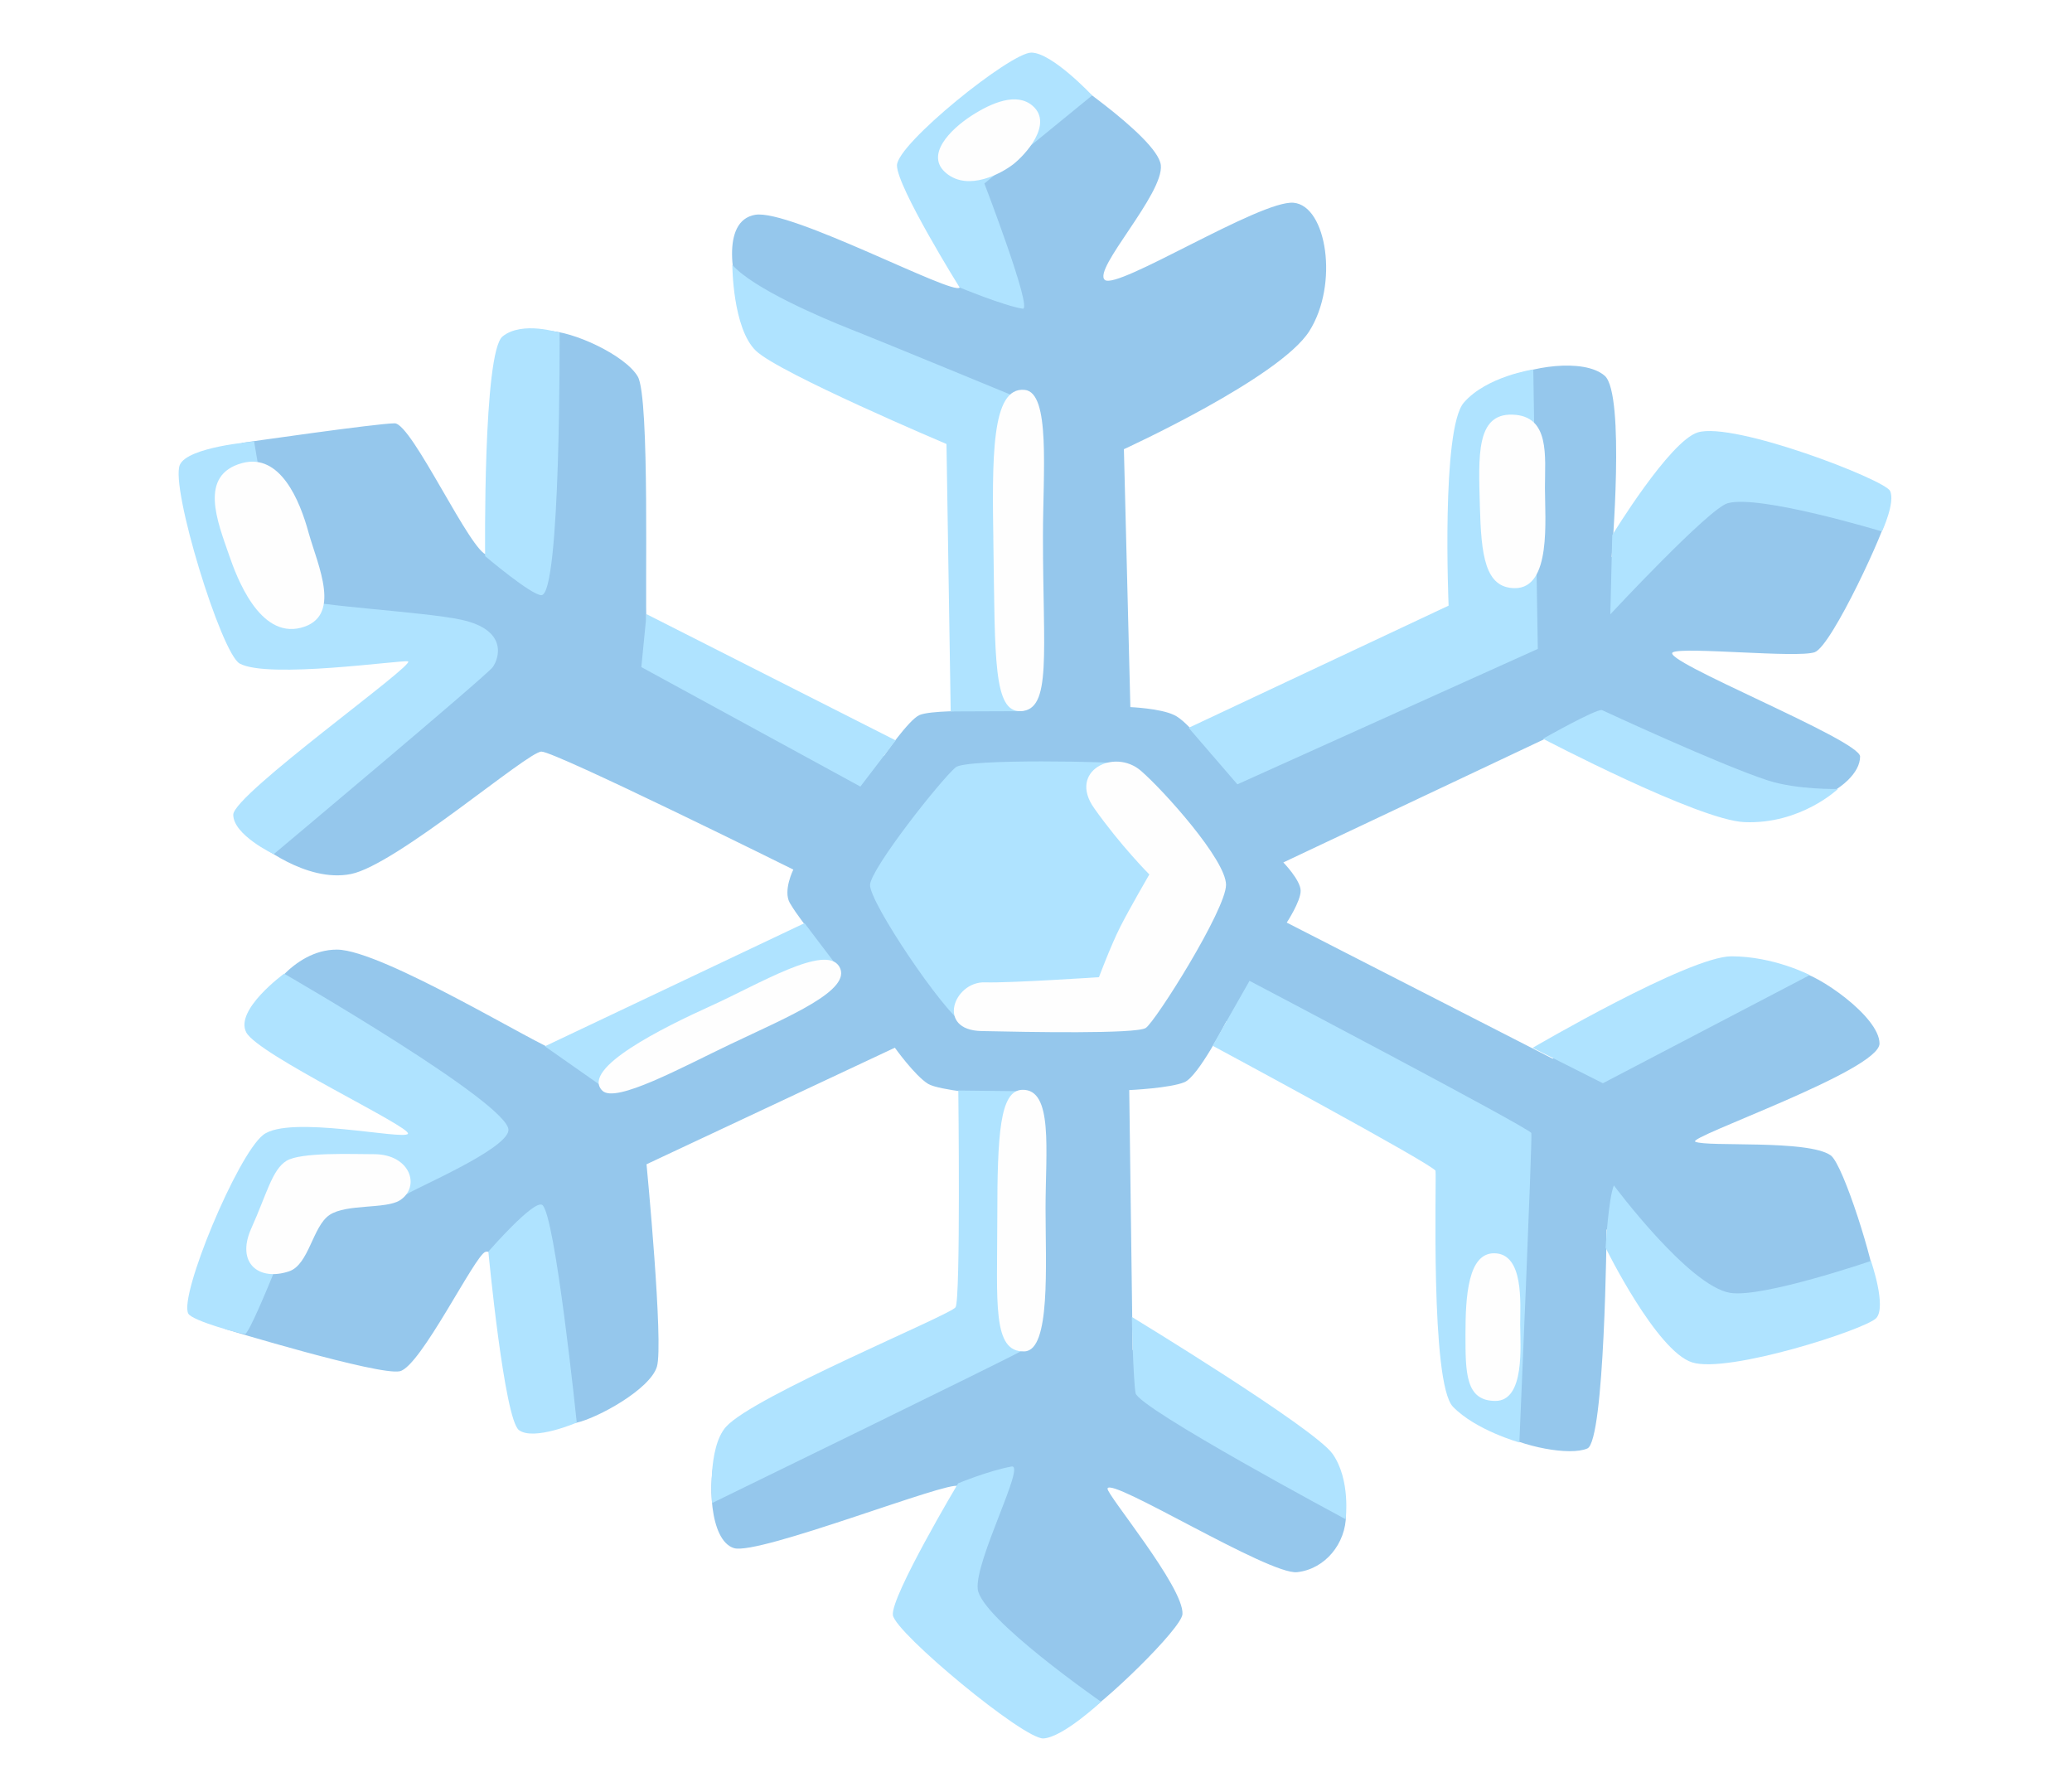
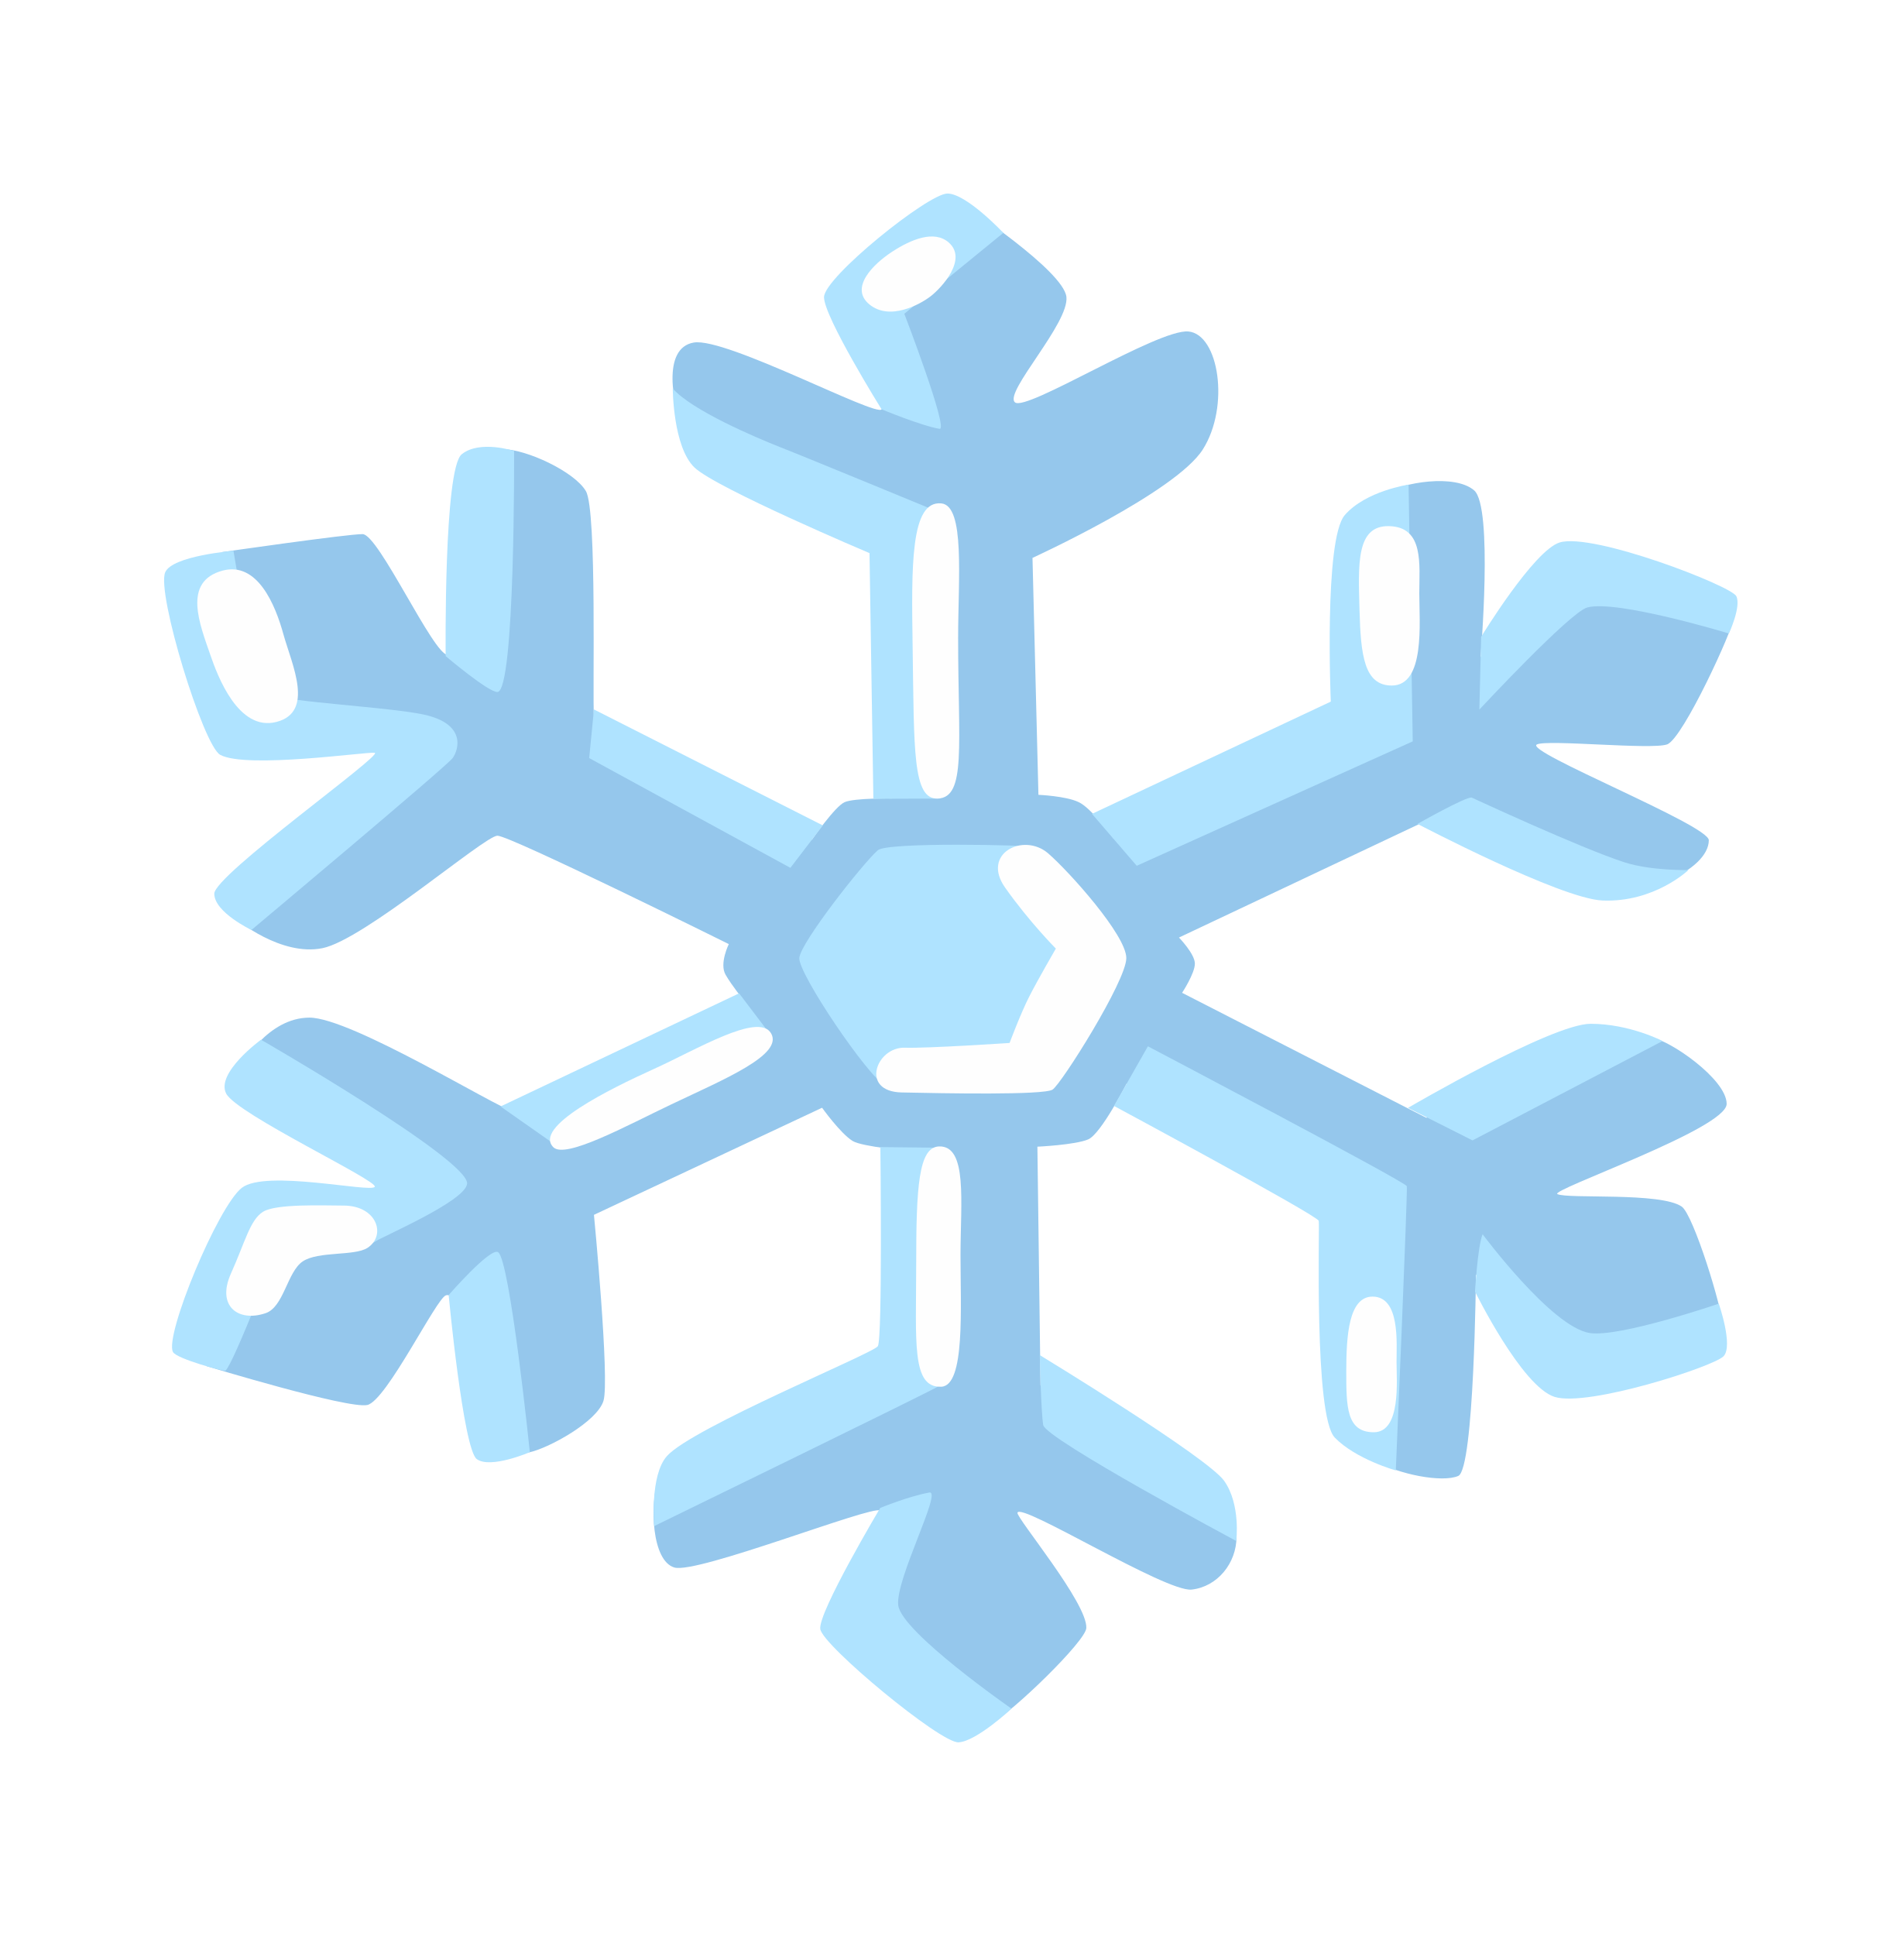
- <svg xmlns="http://www.w3.org/2000/svg" width="59" height="51" viewBox="0 0 59 51" fill="none">
+ <svg xmlns="http://www.w3.org/2000/svg" width="59" height="60" viewBox="0 0 59 51" fill="none">
  <path d="M32.187 20.133L32.003 12.79C32.003 12.79 36.432 10.766 37.281 9.431C38.129 8.096 37.778 5.857 36.834 5.773C35.889 5.69 31.805 8.272 31.459 7.969C31.109 7.666 33.151 5.514 33.054 4.698C32.952 3.881 29.915 1.881 29.915 1.881L26.481 5.255C26.481 5.255 27.476 7.925 27.329 8.184C27.181 8.443 22.498 5.945 21.503 6.116C20.507 6.287 20.848 8.036 21.194 8.857C21.544 9.674 27.924 12.228 27.924 12.228L27.647 20.245C27.647 20.245 26.481 20.229 26.181 20.36C25.882 20.488 25.167 21.524 25.167 21.524C25.167 21.524 18.46 18.384 18.41 17.738C18.359 17.093 18.511 11.324 18.161 10.722C17.811 10.12 16.317 9.419 15.57 9.419C14.824 9.419 14.326 15.798 13.879 15.798C13.432 15.798 11.735 12.053 11.238 12.053C10.74 12.053 6.882 12.611 6.882 12.611L8.352 17.691L12.934 18.507L7.324 23.99C7.324 23.99 8.698 25.145 9.993 24.886C11.288 24.627 15.022 21.4 15.418 21.4C15.815 21.4 22.59 24.759 22.59 24.759C22.59 24.759 22.291 25.36 22.489 25.707C22.687 26.05 23.038 26.48 23.038 26.48C23.038 26.48 16.317 30.01 15.865 29.923C15.414 29.835 10.887 27.038 9.592 27.038C8.297 27.038 7.499 28.5 7.499 28.5L12.879 32.417L8.348 34.353L6.407 37.84C6.407 37.84 10.79 39.174 11.385 39.043C11.98 38.911 13.528 35.728 13.823 35.644C14.123 35.557 14.234 36.369 14.234 36.369C14.234 36.369 15.815 40.641 16.414 40.509C17.013 40.378 18.507 39.561 18.705 38.915C18.903 38.27 18.41 33.15 18.41 33.15L25.481 29.831C25.481 29.831 26.043 30.62 26.425 30.859C26.725 31.046 28.214 31.17 28.214 31.17L28.016 37.84C28.016 37.84 20.641 40.589 20.392 41.362C20.143 42.135 20.198 43.864 20.899 44.079C21.595 44.294 27.034 42.143 27.283 42.314C27.532 42.485 27.177 45.669 27.177 45.669C27.177 45.669 30.099 49.239 30.744 48.896C31.39 48.554 33.653 46.362 33.671 45.956C33.713 45.187 31.496 42.537 31.537 42.382C31.625 42.043 36.138 44.852 36.935 44.764C37.732 44.677 38.327 43.948 38.327 43.127C38.327 42.31 32.252 38.437 32.252 38.437L32.155 31.038C32.155 31.038 33.33 30.983 33.731 30.811C34.128 30.64 34.921 29.082 34.921 29.082L42.162 33.278C42.162 33.278 41.862 40.338 42.609 40.768C43.356 41.198 44.702 41.457 45.2 41.242C45.697 41.027 45.748 35.003 45.748 35.003L48.887 37.457C48.887 37.457 53.395 37.111 53.395 36.593C53.395 36.075 52.492 33.15 52.127 32.895C51.477 32.441 48.61 32.664 48.274 32.508C48.007 32.385 53.519 30.485 53.519 29.712C53.519 28.939 51.717 27.715 51.219 27.672C50.721 27.628 44.209 30.142 44.209 30.142L36.64 26.269C36.64 26.269 37.036 25.667 37.036 25.364C37.036 25.062 36.543 24.556 36.543 24.556L44.305 20.89C44.305 20.89 51.127 22.998 51.773 22.743C52.418 22.484 52.966 22.01 52.966 21.54C52.966 21.069 47.205 18.778 47.638 18.571C47.97 18.412 51.173 18.742 51.671 18.571C52.169 18.4 53.755 14.909 53.704 14.738C53.653 14.567 48.283 13.407 48.283 13.407L45.891 15.862C45.891 15.862 46.287 11.212 45.693 10.698C45.098 10.184 43.489 10.439 42.844 10.825C42.199 11.212 41.812 18.057 41.812 18.057L34.51 21.48C34.51 21.48 33.828 20.532 33.427 20.356C33.035 20.169 32.187 20.133 32.187 20.133Z" fill="#95C7EC" />
  <path d="M35.234 22.332L43.789 18.476L43.66 10.519C43.66 10.519 42.333 10.714 41.683 11.463C41.033 12.212 41.249 17.244 41.249 17.244L33.847 20.723L35.234 22.332Z" fill="#AFE3FF" />
  <path d="M45.854 17.491C45.854 17.491 48.657 14.479 49.196 14.328C50.099 14.073 53.589 15.133 53.589 15.133C53.589 15.133 53.976 14.3 53.819 13.977C53.662 13.655 49.371 11.997 48.343 12.312C47.541 12.559 45.909 15.236 45.909 15.236L45.854 17.491Z" fill="#AFE3FF" />
  <path d="M45.614 20.217C45.43 20.189 43.937 21.034 43.937 21.034C43.937 21.034 48.371 23.356 49.671 23.408C51.275 23.476 52.335 22.464 52.335 22.464C52.335 22.464 51.187 22.492 50.353 22.225C48.993 21.787 45.614 20.217 45.614 20.217Z" fill="#AFE3FF" />
  <path d="M35.58 27.927L34.529 29.775C34.529 29.775 40.848 33.174 40.876 33.337C40.908 33.497 40.719 39.386 41.374 40.055C42.024 40.724 43.264 41.071 43.264 41.071C43.264 41.071 43.637 32.397 43.605 32.261C43.568 32.126 35.58 27.927 35.58 27.927Z" fill="#AFE3FF" />
  <path d="M43.642 29.835C43.642 29.835 48.094 27.229 49.302 27.229C50.51 27.229 51.533 27.763 51.533 27.763L45.642 30.843L43.642 29.835Z" fill="#AFE3FF" />
  <path d="M45.955 33.752C45.799 34.126 45.72 35.529 45.72 35.529C45.72 35.529 47.168 38.473 48.186 38.792C49.21 39.115 53.109 37.856 53.423 37.533C53.731 37.21 53.275 35.903 53.275 35.903C53.275 35.903 50.191 36.959 49.27 36.812C48.09 36.624 45.955 33.752 45.955 33.752Z" fill="#AFE3FF" />
  <path d="M27.209 21.85C26.762 22.237 24.812 24.711 24.775 25.189C24.738 25.671 26.91 28.879 27.43 29.134C27.951 29.389 32.146 29.134 32.146 29.134L34.298 25.313C34.298 25.313 32.404 21.814 32.109 21.751C31.814 21.687 27.509 21.591 27.209 21.85Z" fill="#AFE3FF" />
  <path d="M29.122 8.79C29.417 8.837 28.03 5.224 28.03 5.224L31.099 2.717C31.099 2.717 29.956 1.498 29.366 1.498C28.772 1.498 25.541 4.096 25.541 4.71C25.541 5.323 27.324 8.184 27.324 8.184C27.324 8.184 28.56 8.698 29.122 8.79Z" fill="#AFE3FF" />
  <path d="M20.853 7.542C20.853 7.542 20.857 9.347 21.526 9.989C22.194 10.63 26.951 12.642 26.951 12.642L27.071 20.257L29.14 20.249V11.387C29.14 11.387 25.02 9.686 24.204 9.367C23.388 9.045 21.447 8.216 20.853 7.542Z" fill="#AFE3FF" />
  <path d="M18.262 18.994L24.499 22.396L25.504 21.081L18.41 17.487L18.262 18.994Z" fill="#AFE3FF" />
  <path d="M13.814 15.834C13.814 15.834 15.133 16.953 15.418 16.946C15.971 16.93 15.935 9.475 15.935 9.475C15.935 9.475 14.87 9.128 14.312 9.578C13.75 10.025 13.814 15.834 13.814 15.834Z" fill="#AFE3FF" />
  <path d="M13.141 17.647C14.464 17.938 14.215 18.738 14.031 18.994C13.847 19.248 7.794 24.321 7.794 24.321C7.794 24.321 6.642 23.775 6.642 23.197C6.642 22.619 11.892 18.886 11.616 18.83C11.399 18.79 7.642 19.336 6.826 18.894C6.301 18.611 4.844 13.874 5.121 13.236C5.342 12.722 7.237 12.571 7.237 12.571C7.237 12.571 7.905 16.806 8.426 17.033C8.942 17.26 12.086 17.416 13.141 17.647Z" fill="#AFE3FF" />
  <path d="M22.909 26.285L15.515 29.791L17.373 31.094L23.831 27.5L22.909 26.285Z" fill="#AFE3FF" />
  <path d="M14.478 32.186C14.423 32.732 11.823 33.831 11.602 33.995C11.381 34.154 8.947 33.664 8.795 33.855C8.647 34.047 7.251 37.76 6.988 37.979C6.951 38.011 5.471 37.612 5.361 37.401C5.093 36.895 6.753 32.891 7.495 32.313C8.237 31.735 11.505 32.473 11.616 32.281C11.726 32.09 7.347 30.034 7.011 29.393C6.679 28.751 8.09 27.723 8.09 27.723C8.09 27.723 14.552 31.445 14.478 32.186Z" fill="#AFE3FF" />
  <path d="M15.437 34.306C15.193 34.158 13.906 35.636 13.906 35.636C13.906 35.636 14.358 40.413 14.778 40.72C15.202 41.031 16.423 40.505 16.423 40.505C16.423 40.505 15.806 34.529 15.437 34.306Z" fill="#AFE3FF" />
  <path d="M27.288 31.05C27.288 31.05 27.357 36.999 27.209 37.222C27.062 37.445 21.461 39.744 20.673 40.625C20.138 41.222 20.277 42.796 20.277 42.796C20.277 42.796 28.878 38.605 29.062 38.477C29.247 38.35 29.104 31.07 29.104 31.07L27.288 31.05Z" fill="#AFE3FF" />
  <path d="M38.318 43.258C38.318 43.258 32.404 40.091 32.335 39.664C32.266 39.258 32.229 37.497 32.229 37.497C32.229 37.497 37.423 40.657 37.944 41.394C38.465 42.131 38.318 43.258 38.318 43.258Z" fill="#AFE3FF" />
  <path d="M27.841 45.246C27.933 46.079 31.353 48.454 31.353 48.454C31.353 48.454 30.27 49.466 29.712 49.498C29.154 49.53 25.499 46.498 25.425 45.988C25.352 45.474 27.283 42.234 27.283 42.234C27.283 42.234 28.149 41.876 28.804 41.756C29.219 41.676 27.753 44.438 27.841 45.246Z" fill="#AFE3FF" />
  <path d="M32.727 24.898C32.727 24.898 32.178 25.843 31.906 26.377C31.634 26.91 31.293 27.823 31.293 27.823C31.293 27.823 28.73 27.994 28.048 27.97C27.158 27.942 26.647 29.329 27.947 29.357C29.247 29.385 32.353 29.445 32.625 29.269C32.897 29.094 34.911 25.902 34.911 25.193C34.911 24.484 33.137 22.508 32.487 21.946C31.731 21.293 30.403 21.946 31.155 23.01C31.906 24.074 32.727 24.898 32.727 24.898Z" fill="#FEFEFE" />
  <path d="M43.065 11.806C42.024 11.774 42.102 12.993 42.139 14.403C42.176 15.814 42.286 16.746 43.139 16.746C44.181 16.746 43.992 14.79 43.992 13.889C43.992 12.993 44.144 11.838 43.065 11.806Z" fill="#FEFEFE" />
  <path d="M29.403 3.012C30.007 3.534 29.182 4.423 28.846 4.682C28.514 4.937 27.582 5.451 26.951 4.937C26.32 4.423 27.062 3.686 27.656 3.299C28.251 2.913 28.956 2.626 29.403 3.012Z" fill="#FEFEFE" />
  <path d="M29.177 11.101C28.214 11.005 28.251 13.057 28.288 15.563C28.334 18.774 28.288 20.28 29.067 20.249C29.956 20.213 29.698 18.611 29.698 15.272C29.698 13.439 29.919 11.172 29.177 11.101Z" fill="#FEFEFE" />
  <path d="M6.9 13.184C5.642 13.523 6.195 14.854 6.527 15.818C6.739 16.432 7.384 18.181 8.569 17.874C9.753 17.567 9.053 16.109 8.79 15.177C8.537 14.244 7.979 12.897 6.9 13.184Z" fill="#FEFEFE" />
  <path d="M42.544 35.684C41.802 35.684 41.729 36.903 41.729 37.995C41.729 39.087 41.729 39.888 42.581 39.888C43.434 39.888 43.287 38.282 43.287 37.704C43.287 37.126 43.402 35.684 42.544 35.684Z" fill="#FEFEFE" />
  <path d="M29.104 31.03C28.472 31.054 28.398 32.281 28.398 34.688C28.398 37.094 28.246 38.517 29.177 38.477C29.919 38.445 29.772 36.039 29.772 34.401C29.772 32.764 29.998 30.998 29.104 31.03Z" fill="#FEFEFE" />
  <path d="M17.151 31.054C17.525 31.429 19.433 30.381 20.807 29.727C22.457 28.942 24.287 28.189 23.9 27.524C23.512 26.859 21.581 28.038 20.244 28.64C18.908 29.245 16.52 30.421 17.151 31.054Z" fill="#FEFEFE" />
  <path d="M11.39 34.174C10.989 34.433 9.869 34.27 9.385 34.592C8.901 34.915 8.799 36.007 8.232 36.198C7.38 36.485 6.711 35.975 7.154 34.979C7.601 33.983 7.748 33.309 8.154 33.054C8.564 32.799 10.049 32.863 10.643 32.863C11.685 32.859 11.984 33.788 11.39 34.174Z" fill="#FEFEFE" />
</svg>
